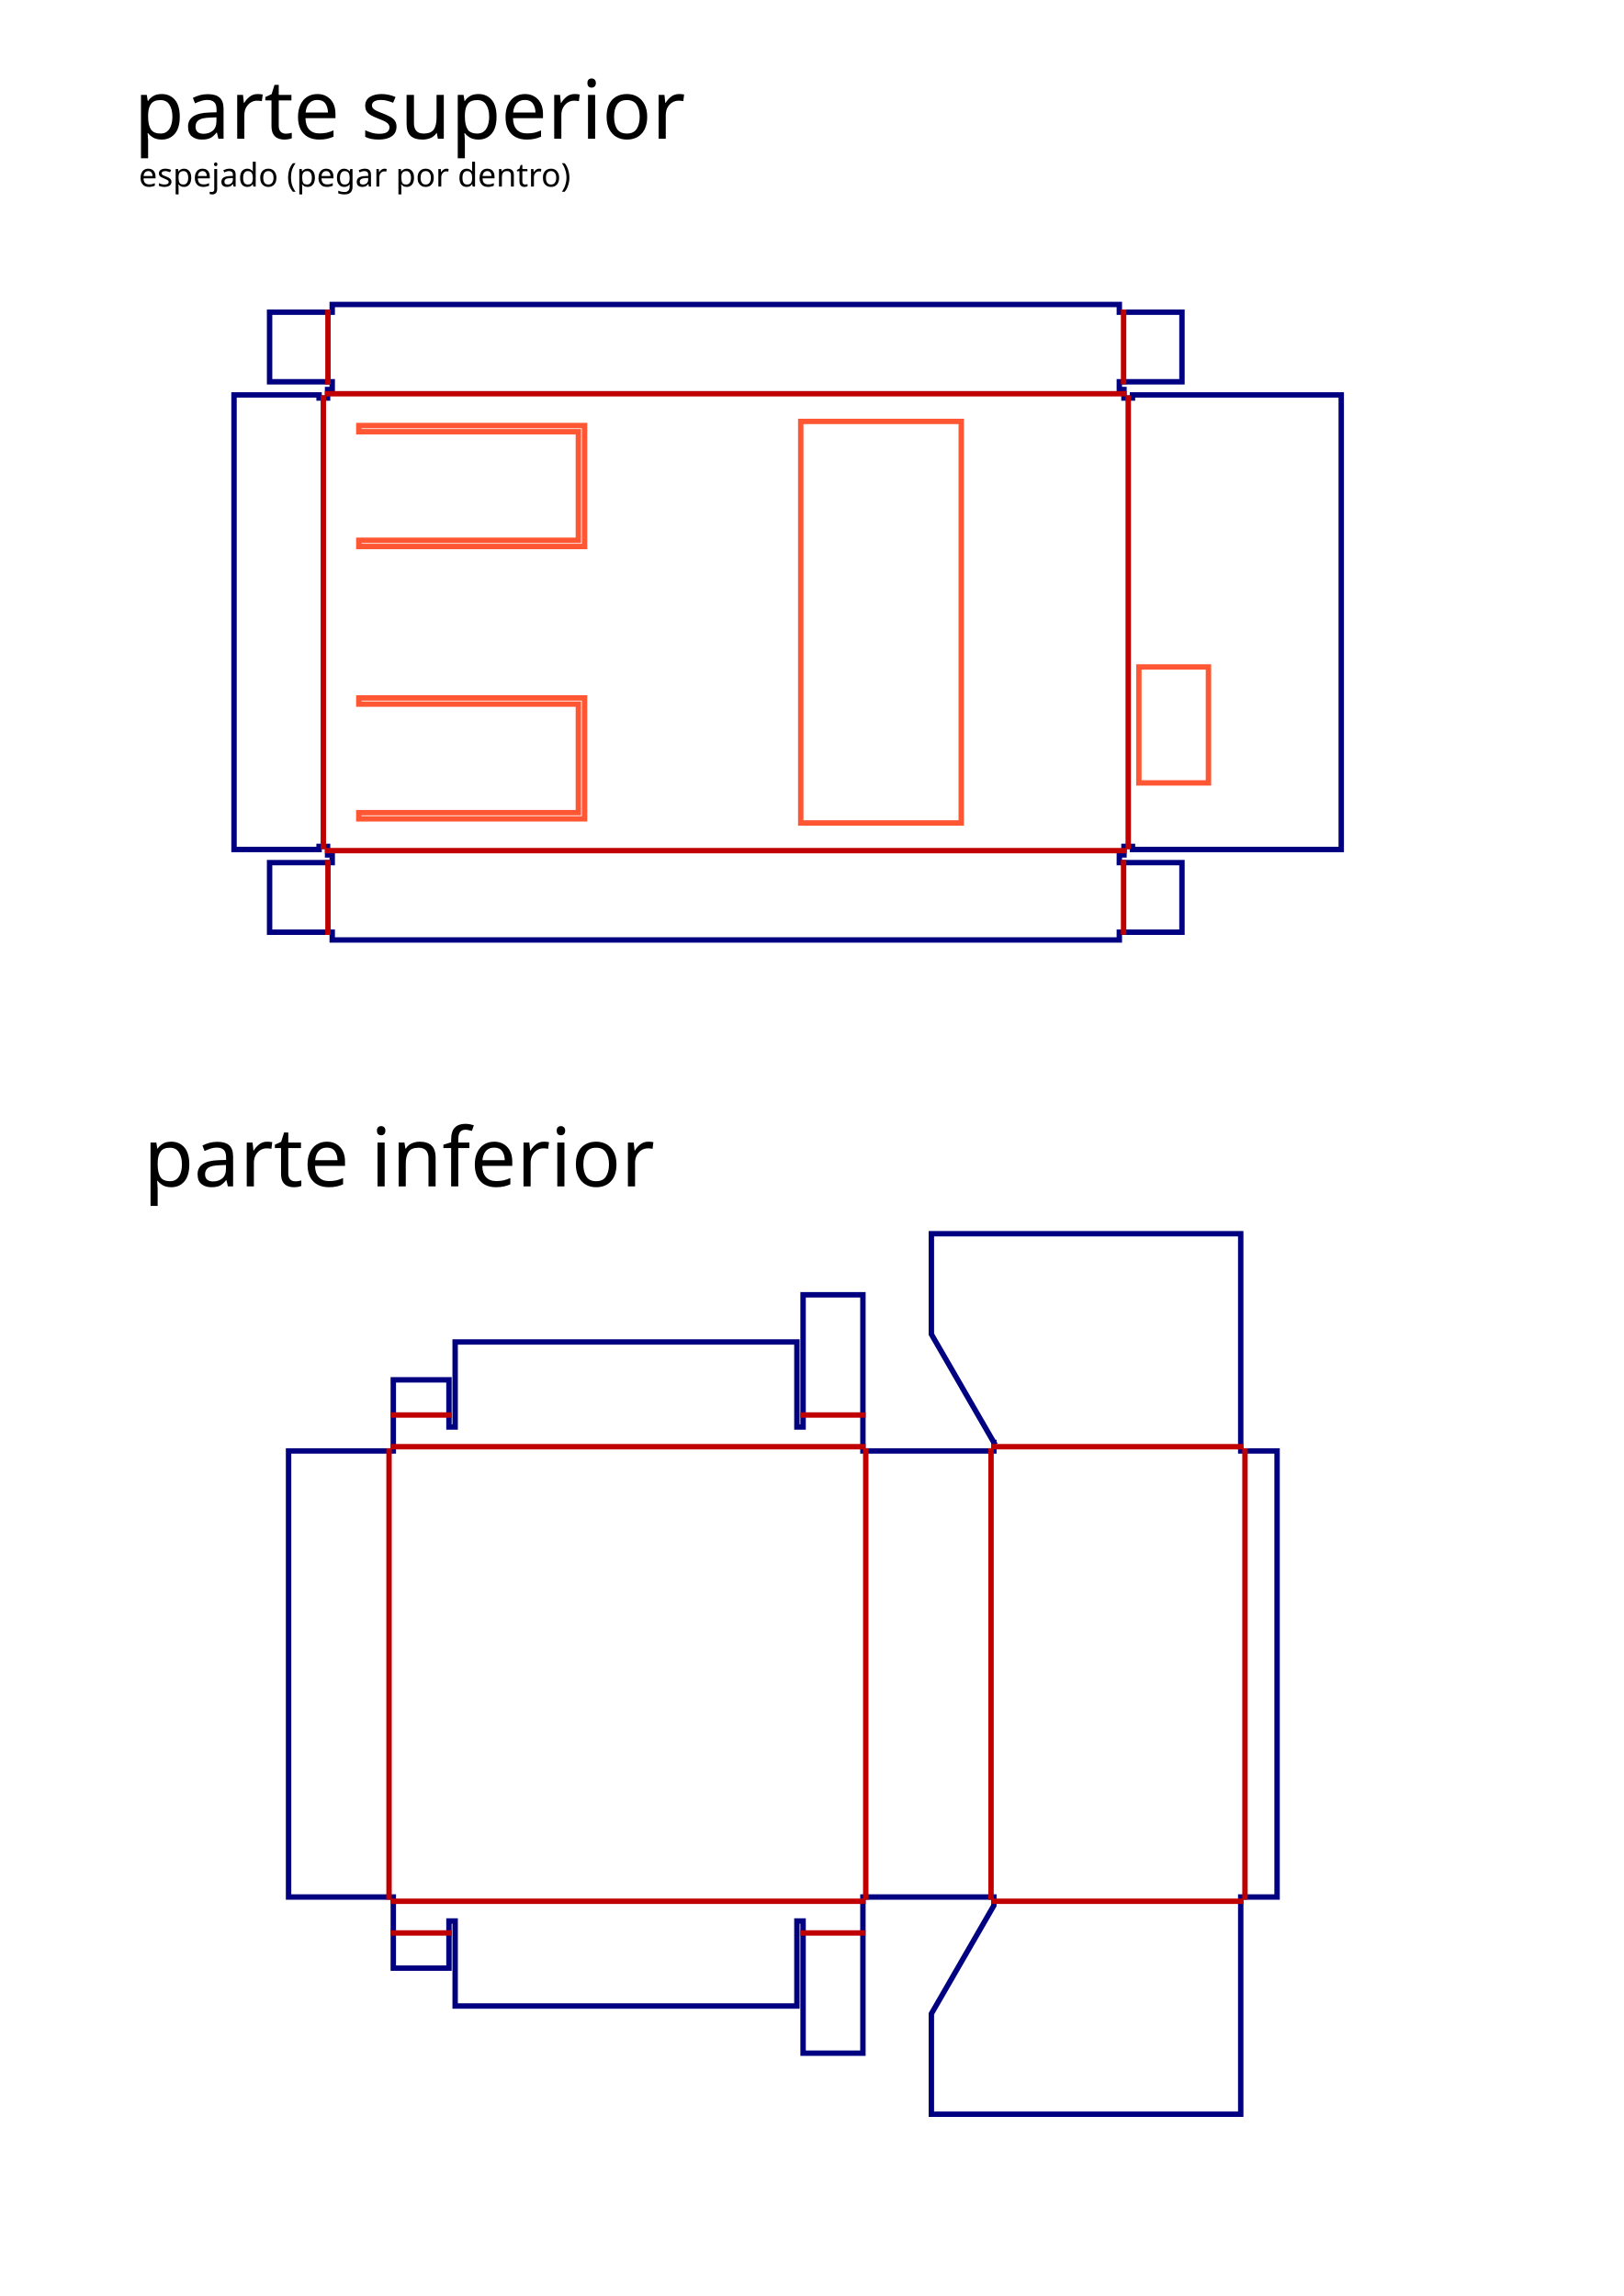
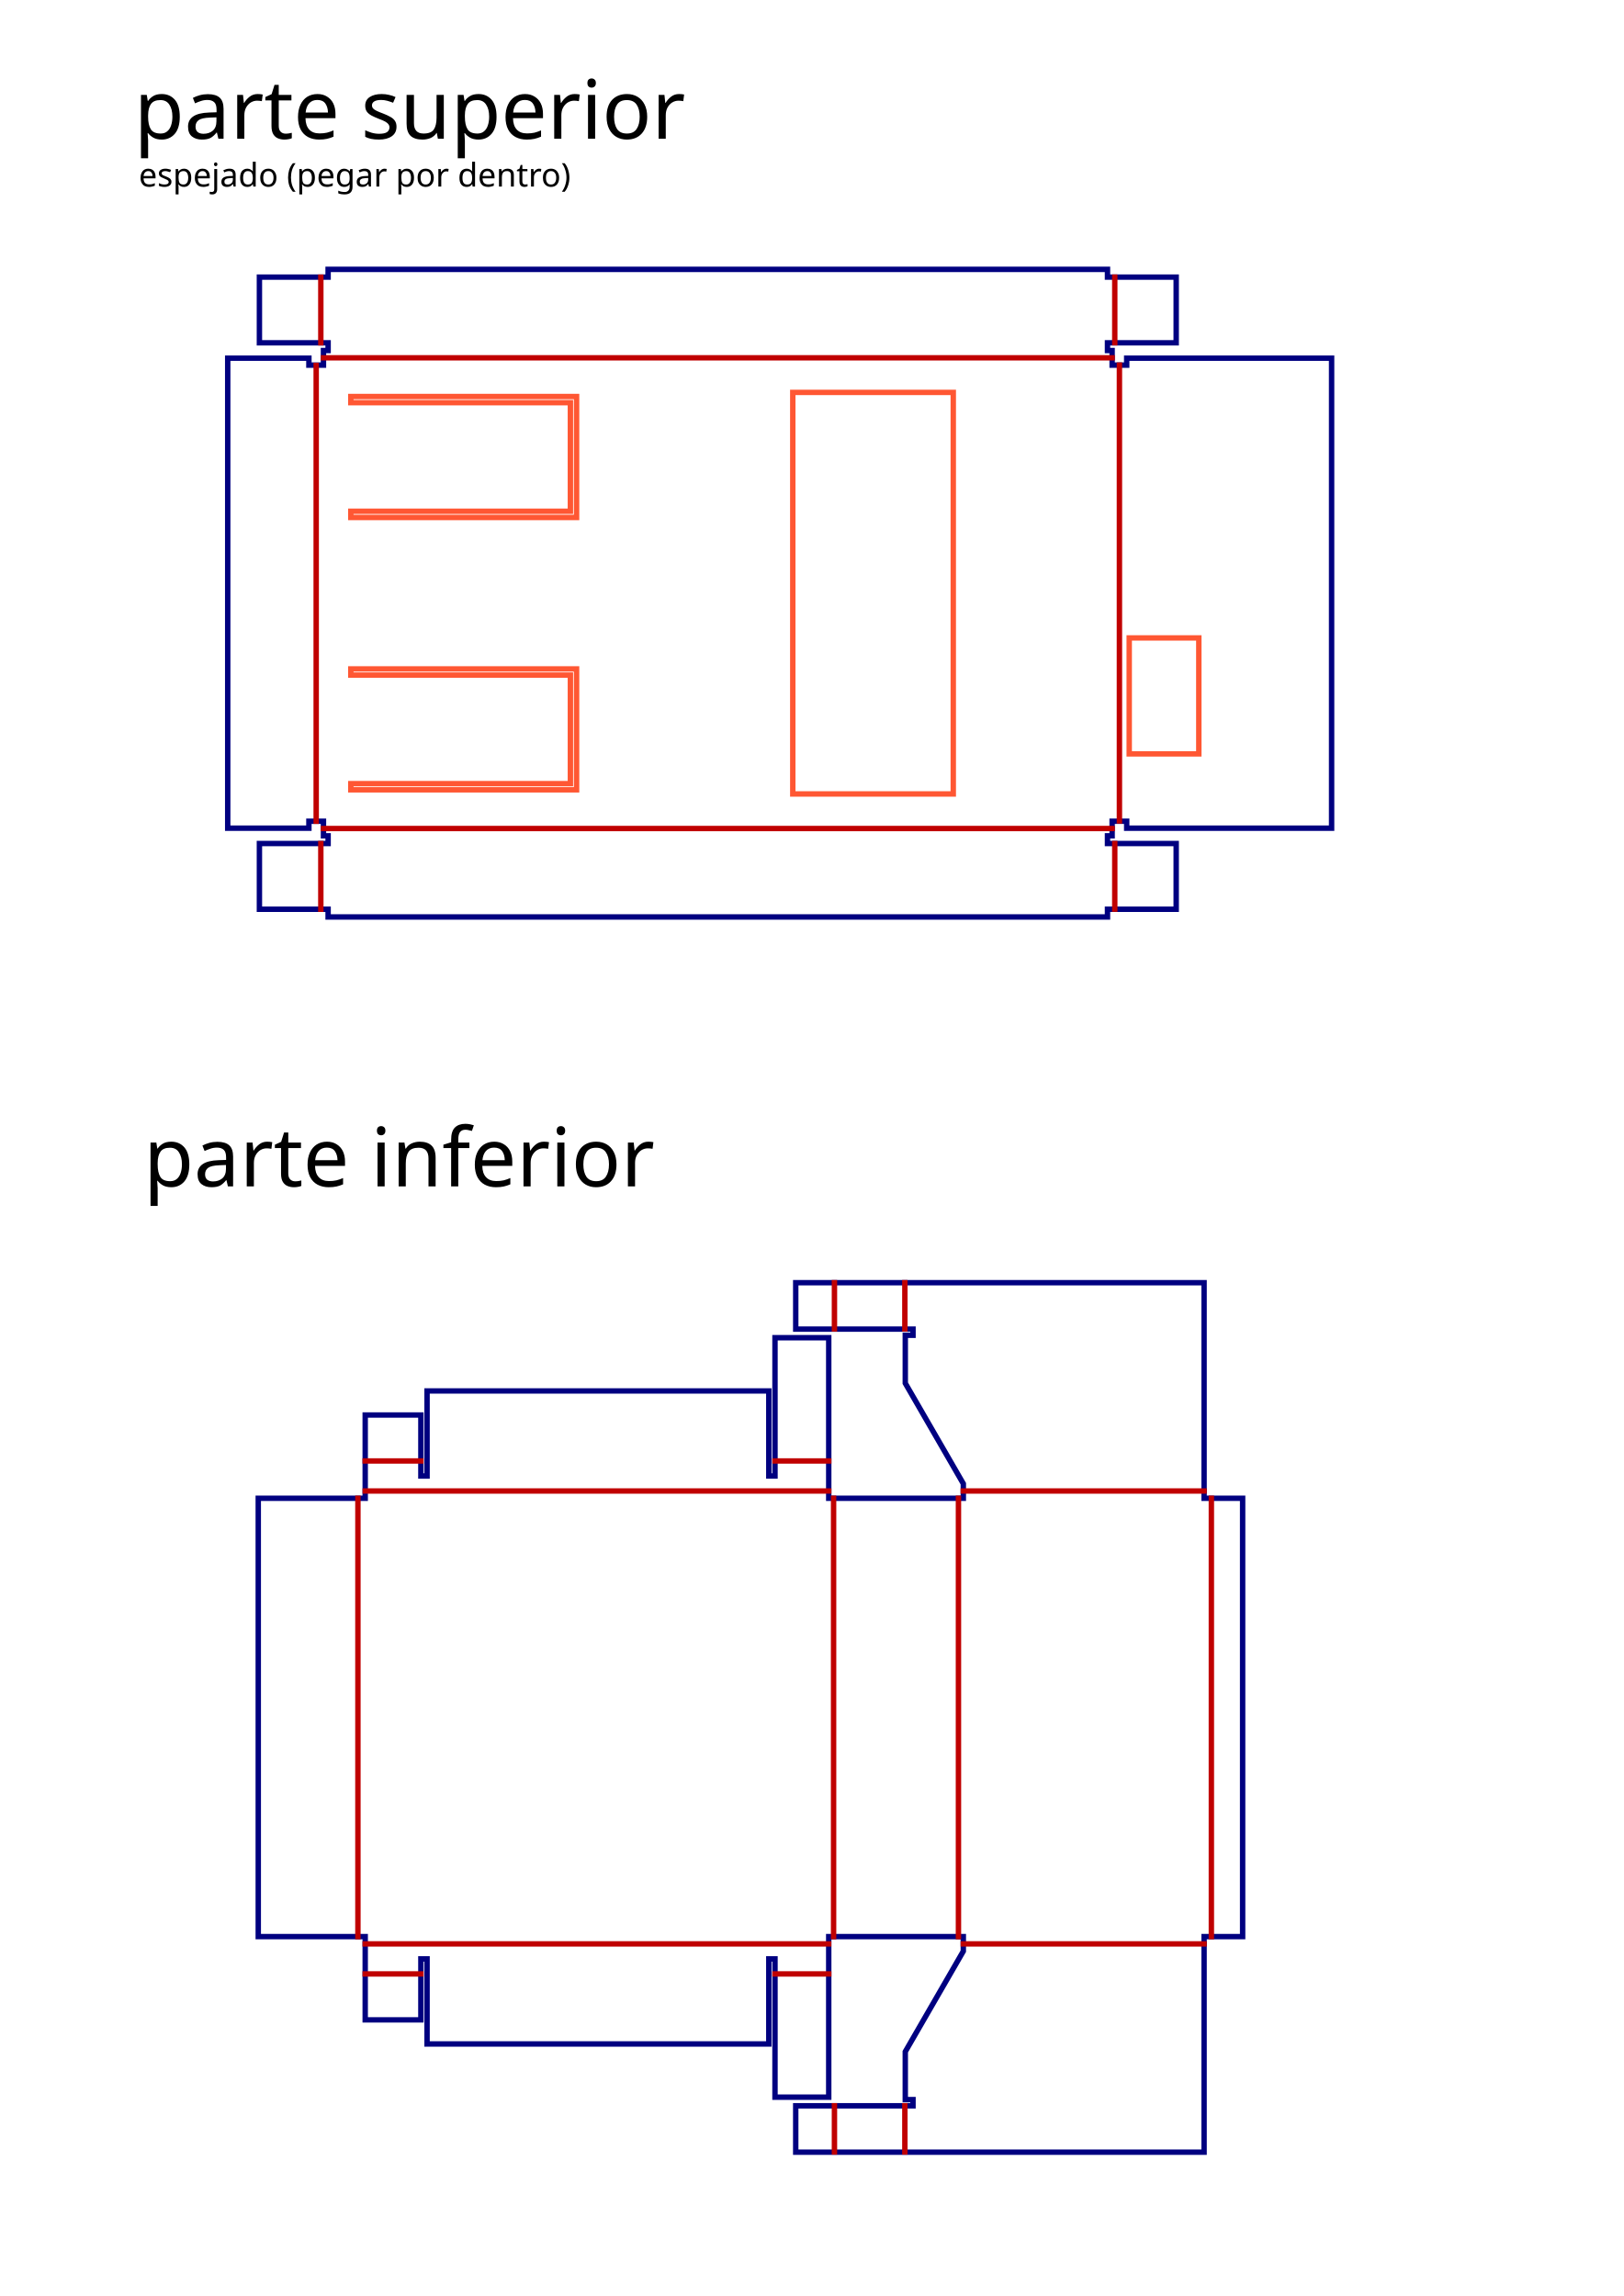
<svg xmlns="http://www.w3.org/2000/svg" width="210mm" height="297mm" viewBox="0 0 210 297" version="1.1" id="svg1">
  <defs id="defs1" />
  <g id="layer1">
-     <g id="g1" transform="matrix(0,1,1,0,268.0436,-245.3911)">
-       <g id="Part__Part2DObjectPython" transform="matrix(1,0,0,-1,284.7771,-94.57588)">
-         <path id="Part__Part2DObjectPython_w0000" d="m 72.199,27.6 v 1.1 h -1 v -0.6 H 70.1 V 27 h 0.4 V 0 h -58.8 v 27 h 0.4 v 1.1 H 11 v 0.6 H 10 V 27.6 20.6 H 1 v 7 1.1 H 0 V 130.5 h 1 v 1.1 7 h 9 v -7 -1.1 h 1 v 0.6 h 1.1 v 1.1 h -0.4 v 11 h 58.8 v -11 h -0.4 v -1.1 h 1.1 v -0.6 h 1 v 1.1 7 h 9 v -7 -1.1 h 1 V 28.7 h -1 V 27.6 v -7 h -9 v 7" stroke="#000080" stroke-width="0.7 px" style="fill:none;fill-opacity:1;fill-rule:evenodd;stroke-width:0.7;stroke-linecap:square;stroke-miterlimit:4;stroke-dasharray:none" />
-       </g>
-       <g id="Part__Part2DObjectPython001" transform="matrix(1,0,0,-1,284.7771,-94.57588)">
-         <path id="Part__Part2DObjectPython001_w0000" d="M 11.55,131.1 V 28.1" stroke="#c00000" stroke-width="0.7 px" style="fill:none;fill-opacity:1;fill-rule:evenodd;stroke-width:0.7;stroke-linecap:square;stroke-miterlimit:4;stroke-dasharray:0.09, 0.05, 0.02, 0.05" />
-         <path id="Part__Part2DObjectPython001_w0001" d="m 70.1,131.649 h -58" stroke="#c00000" stroke-width="0.7 px" style="fill:none;fill-opacity:1;fill-rule:evenodd;stroke-width:0.7;stroke-linecap:square;stroke-miterlimit:4;stroke-dasharray:0.09, 0.05, 0.02, 0.05" />
-         <path id="Part__Part2DObjectPython001_w0002" d="m 12.1,27.55 h 58" stroke="#c00000" stroke-width="0.7 px" style="fill:none;fill-opacity:1;fill-rule:evenodd;stroke-width:0.7;stroke-linecap:square;stroke-miterlimit:4;stroke-dasharray:0.09, 0.05, 0.02, 0.05" />
-         <path id="Part__Part2DObjectPython001_w0003" d="M 70.649,28.1 V 131.1" stroke="#c00000" stroke-width="0.7 px" style="fill:none;fill-opacity:1;fill-rule:evenodd;stroke-width:0.7;stroke-linecap:square;stroke-miterlimit:4;stroke-dasharray:0.09, 0.05, 0.02, 0.05" />
-         <path id="Part__Part2DObjectPython001_w0004" d="M 10,131.049 H 1" stroke="#c00000" stroke-width="0.7 px" style="fill:none;fill-opacity:1;fill-rule:evenodd;stroke-width:0.7;stroke-linecap:square;stroke-miterlimit:4;stroke-dasharray:0.09, 0.05, 0.02, 0.05" />
-         <path id="Part__Part2DObjectPython001_w0005" d="m 1,28.15 h 9" stroke="#c00000" stroke-width="0.7 px" style="fill:none;fill-opacity:1;fill-rule:evenodd;stroke-width:0.7;stroke-linecap:square;stroke-miterlimit:4;stroke-dasharray:0.09, 0.05, 0.02, 0.05" />
-         <path id="Part__Part2DObjectPython001_w0006" d="m 81.199,131.049 h -9" stroke="#c00000" stroke-width="0.7 px" style="fill:none;fill-opacity:1;fill-rule:evenodd;stroke-width:0.7;stroke-linecap:square;stroke-miterlimit:4;stroke-dasharray:0.09, 0.05, 0.02, 0.05" />
-         <path id="Part__Part2DObjectPython001_w0007" d="m 72.199,28.15 h 9" stroke="#c00000" stroke-width="0.7 px" style="fill:none;fill-opacity:1;fill-rule:evenodd;stroke-width:0.7;stroke-linecap:square;stroke-miterlimit:4;stroke-dasharray:0.09, 0.05, 0.02, 0.05" />
-       </g>
-       <g id="Part__Part2DObjectPython002" transform="matrix(1,0,0,-1,284.7771,-94.57588)">
-         <path id="Part__Part2DObjectPython002_w0000" d="M 67.071,49.145 H 15.128 v 20.758 h 51.944 v -20.758" stroke="#ff5733" stroke-width="0.7 px" style="fill:none;fill-opacity:1;fill-rule:evenodd;stroke-width:0.7;stroke-linecap:square;stroke-miterlimit:4;stroke-dasharray:none" />
-         <path id="Part__Part2DObjectPython002_w0001" d="M 50.895,127.06 V 97.863 h 15.643 v 29.197 m 0,0 h -0.8 V 98.663 H 51.695 v 28.397 m 0,0 h -0.8" stroke="#ff5733" stroke-width="0.7 px" style="fill:none;fill-opacity:1;fill-rule:evenodd;stroke-width:0.7;stroke-linecap:square;stroke-miterlimit:4;stroke-dasharray:none" />
-         <path id="Part__Part2DObjectPython002_w0002" d="M 30.505,127.06 V 98.663 H 16.462 v 28.397 m 0,0 h -0.8 V 97.863 h 15.643 v 29.197 m 0,0 h -0.8" stroke="#ff5733" stroke-width="0.7 px" style="fill:none;fill-opacity:1;fill-rule:evenodd;stroke-width:0.7;stroke-linecap:square;stroke-miterlimit:4;stroke-dasharray:none" />
-         <path id="Part__Part2DObjectPython002_w0003" d="m 46.887,26.174 v -9 h 15 v 9 h -15" stroke="#ff5733" stroke-width="0.7 px" style="fill:none;fill-opacity:1;fill-rule:evenodd;stroke-width:0.7;stroke-linecap:square;stroke-miterlimit:4;stroke-dasharray:none" />
-       </g>
-     </g>
-     <g id="g2" transform="translate(36.04194,158.3104)">
-       <g id="Part__Part2DObjectPython-3" transform="matrix(1,0,0,-1,1.278472,115.1776)">
-         <path id="Part__Part2DObjectPython_w0000-9" d="m 91.22,86.899 v -1.1 h -0.733 -15.47 -0.733 v 1.1 3 1.1 15 h -7.738 v -15 -1.1 -1 h -0.8 v 11 h -44.2 v -11 h -0.8 v 1 1.1 4 h -7.2 v -4 -1.1 -3 -1.1 H 12.446 0 v -57.7 h 12.446 1.1 V 27 v -3 -1.1 -4 h 7.2 v 4 V 24 25 h 0.8 V 14 h 44.2 v 11 h 0.8 V 24 22.9 7.9 h 7.738 V 22.9 24 v 3 1.1 h 0.733 15.47 0.733 V 27 L 83.137,13 V 0 h 40.011 v 27 1.1 h 1.1 3.6 v 57.7 h -3.6 -1.1 v 1.1 27 H 83.137 v -13 l 8.083,-14" stroke="#000080" stroke-width="0.7 px" style="fill:none;fill-opacity:1;fill-rule:evenodd;stroke-width:0.7;stroke-linecap:square;stroke-miterlimit:4;stroke-dasharray:none" />
-       </g>
-       <g id="Part__Part2DObjectPython001-5" transform="matrix(1,0,0,-1,1.278472,115.1776)">
-         <path id="Part__Part2DObjectPython001_w0000-2" d="m 74.65,28.1 v 57.7" stroke="#c00000" stroke-width="0.7 px" style="fill:none;fill-opacity:1;fill-rule:evenodd;stroke-width:0.7;stroke-linecap:square;stroke-miterlimit:4;stroke-dasharray:0.09, 0.05, 0.02, 0.05" />
-         <path id="Part__Part2DObjectPython001_w0001-2" d="m 12.996,85.8 v -57.7" stroke="#c00000" stroke-width="0.7 px" style="fill:none;fill-opacity:1;fill-rule:evenodd;stroke-width:0.7;stroke-linecap:square;stroke-miterlimit:4;stroke-dasharray:0.09, 0.05, 0.02, 0.05" />
-         <path id="Part__Part2DObjectPython001_w0002-7" d="M 13.545,27.55 H 74.284" stroke="#c00000" stroke-width="0.7 px" style="fill:none;fill-opacity:1;fill-rule:evenodd;stroke-width:0.7;stroke-linecap:square;stroke-miterlimit:4;stroke-dasharray:0.09, 0.05, 0.02, 0.05" />
-         <path id="Part__Part2DObjectPython001_w0003-3" d="M 74.284,86.349 H 13.545" stroke="#c00000" stroke-width="0.7 px" style="fill:none;fill-opacity:1;fill-rule:evenodd;stroke-width:0.7;stroke-linecap:square;stroke-miterlimit:4;stroke-dasharray:0.09, 0.05, 0.02, 0.05" />
-         <path id="Part__Part2DObjectPython001_w0004-7" d="m 90.853,28.1 v 57.7" stroke="#c00000" stroke-width="0.7 px" style="fill:none;fill-opacity:1;fill-rule:evenodd;stroke-width:0.7;stroke-linecap:square;stroke-miterlimit:4;stroke-dasharray:0.09, 0.05, 0.02, 0.05" />
-         <path id="Part__Part2DObjectPython001_w0005-9" d="m 66.545,23.45 h 7.738" stroke="#c00000" stroke-width="0.7 px" style="fill:none;fill-opacity:1;fill-rule:evenodd;stroke-width:0.7;stroke-linecap:square;stroke-miterlimit:4;stroke-dasharray:0.09, 0.05, 0.02, 0.05" />
-         <path id="Part__Part2DObjectPython001_w0006-0" d="m 13.545,23.45 h 7.2" stroke="#c00000" stroke-width="0.7 px" style="fill:none;fill-opacity:1;fill-rule:evenodd;stroke-width:0.7;stroke-linecap:square;stroke-miterlimit:4;stroke-dasharray:0.09, 0.05, 0.02, 0.05" />
-         <path id="Part__Part2DObjectPython001_w0007-2" d="M 74.284,90.449 H 66.545" stroke="#c00000" stroke-width="0.7 px" style="fill:none;fill-opacity:1;fill-rule:evenodd;stroke-width:0.7;stroke-linecap:square;stroke-miterlimit:4;stroke-dasharray:0.09, 0.05, 0.02, 0.05" />
-         <path id="Part__Part2DObjectPython001_w0008" d="m 20.745,90.449 h -7.2" stroke="#c00000" stroke-width="0.7 px" style="fill:none;fill-opacity:1;fill-rule:evenodd;stroke-width:0.7;stroke-linecap:square;stroke-miterlimit:4;stroke-dasharray:0.09, 0.05, 0.02, 0.05" />
-         <path id="Part__Part2DObjectPython001_w0009" d="m 123.697,28.1 v 57.7" stroke="#c00000" stroke-width="0.7 px" style="fill:none;fill-opacity:1;fill-rule:evenodd;stroke-width:0.7;stroke-linecap:square;stroke-miterlimit:4;stroke-dasharray:0.09, 0.05, 0.02, 0.05" />
-         <path id="Part__Part2DObjectPython001_w0010" d="M 91.22,27.55 H 123.147" stroke="#c00000" stroke-width="0.7 px" style="fill:none;fill-opacity:1;fill-rule:evenodd;stroke-width:0.7;stroke-linecap:square;stroke-miterlimit:4;stroke-dasharray:0.09, 0.05, 0.02, 0.05" />
-         <path id="Part__Part2DObjectPython001_w0011" d="M 123.147,86.349 H 91.22" stroke="#c00000" stroke-width="0.7 px" style="fill:none;fill-opacity:1;fill-rule:evenodd;stroke-width:0.7;stroke-linecap:square;stroke-miterlimit:4;stroke-dasharray:0.09, 0.05, 0.02, 0.05" />
-       </g>
-     </g>
    <text xml:space="preserve" style="font-style:normal;font-weight:normal;font-size:10.583px;line-height:1.25;font-family:sans-serif;fill:#000000;fill-opacity:1;stroke:none;stroke-width:0.265" x="17.327" y="17.946" id="text1">
      <tspan id="tspan1" style="stroke-width:0.265" x="17.327" y="17.946">parte superior</tspan>
    </text>
    <text xml:space="preserve" style="font-style:normal;font-weight:normal;font-size:10.583px;line-height:1.25;font-family:sans-serif;fill:#000000;fill-opacity:1;stroke:none;stroke-width:0.265" x="18.564" y="153.466" id="text2">
      <tspan id="tspan2" style="stroke-width:0.265" x="18.564" y="153.466">parte inferior</tspan>
    </text>
    <text xml:space="preserve" style="font-style:normal;font-weight:normal;font-size:10.583px;line-height:1.25;font-family:sans-serif;fill:#000000;fill-opacity:1;stroke:none;stroke-width:0.265" x="17.946" y="24.134" id="text3">
      <tspan id="tspan3" style="font-style:normal;font-variant:normal;font-weight:normal;font-stretch:normal;font-size:4.233px;font-family:Sans;-inkscape-font-specification:'Sans, Normal';font-variant-ligatures:normal;font-variant-caps:normal;font-variant-numeric:normal;font-variant-east-asian:normal;stroke-width:0.265" x="17.946" y="24.134">espejado (pegar por dentro)</tspan>
    </text>
+     <g id="g3" transform="matrix(0,1,1,0,-27.25553,217.8508)">
+       <g id="Part__Part2DObjectPython-2" transform="matrix(1,0,0,-1,-183.0062,199.4762)">
+         <path id="Part__Part2DObjectPython_w0000-1" d="m 74.27,27.1 v 1.885 h -1 v -0.6 H 71.385 V 26.5 h 0.9 V 0 h -60.8 v 26.5 h 0.9 v 1.885 H 10.5 v 0.6 h -1 V 27.1 20.1 H 1 v 7 1.885 H 0 V 129.785 h 1 v 1.885 7 h 8.5 v -7 -1.885 h 1 v 0.6 h 1.885 v 1.885 h -0.9 v 10.5 h 60.8 v -10.5 h -0.9 v -1.885 h 1.885 v -0.6 h 1 v 1.885 7 h 8.5 v -7 -1.885 h 1 V 28.985 h -1 V 27.1 v -7 h -8.5 v 7" stroke="#000080" stroke-width="0.7 px" style="fill:none;fill-opacity:1;fill-rule:evenodd;stroke-width:0.7;stroke-linecap:square;stroke-miterlimit:4;stroke-dasharray:none" />
+       </g>
+       <g id="Part__Part2DObjectPython001-0" transform="matrix(1,0,0,-1,-183.0062,199.4762)">
+         <path id="Part__Part2DObjectPython001_w0000-1" d="M 11.442,130.385 V 28.385" stroke="#c00000" stroke-width="0.7 px" style="fill:none;fill-opacity:1;fill-rule:evenodd;stroke-width:0.7;stroke-linecap:square;stroke-miterlimit:4;stroke-dasharray:0.09, 0.05, 0.02, 0.05" />
+         <path id="Part__Part2DObjectPython001_w0001-8" d="m 71.385,131.327 h -59" stroke="#c00000" stroke-width="0.7 px" style="fill:none;fill-opacity:1;fill-rule:evenodd;stroke-width:0.7;stroke-linecap:square;stroke-miterlimit:4;stroke-dasharray:0.09, 0.05, 0.02, 0.05" />
+         <path id="Part__Part2DObjectPython001_w0002-76" d="m 12.385,27.442 h 59" stroke="#c00000" stroke-width="0.7 px" style="fill:none;fill-opacity:1;fill-rule:evenodd;stroke-width:0.7;stroke-linecap:square;stroke-miterlimit:4;stroke-dasharray:0.09, 0.05, 0.02, 0.05" />
+         <path id="Part__Part2DObjectPython001_w0003-0" d="M 72.327,28.385 V 130.385" stroke="#c00000" stroke-width="0.7 px" style="fill:none;fill-opacity:1;fill-rule:evenodd;stroke-width:0.7;stroke-linecap:square;stroke-miterlimit:4;stroke-dasharray:0.09, 0.05, 0.02, 0.05" />
+         <path id="Part__Part2DObjectPython001_w0004-0" d="M 9.5,130.727 H 1" stroke="#c00000" stroke-width="0.7 px" style="fill:none;fill-opacity:1;fill-rule:evenodd;stroke-width:0.7;stroke-linecap:square;stroke-miterlimit:4;stroke-dasharray:0.09, 0.05, 0.02, 0.05" />
+         <path id="Part__Part2DObjectPython001_w0005-95" d="M 1,28.042 H 9.5" stroke="#c00000" stroke-width="0.7 px" style="fill:none;fill-opacity:1;fill-rule:evenodd;stroke-width:0.7;stroke-linecap:square;stroke-miterlimit:4;stroke-dasharray:0.09, 0.05, 0.02, 0.05" />
+         <path id="Part__Part2DObjectPython001_w0006-6" d="m 82.77,130.727 h -8.5" stroke="#c00000" stroke-width="0.7 px" style="fill:none;fill-opacity:1;fill-rule:evenodd;stroke-width:0.7;stroke-linecap:square;stroke-miterlimit:4;stroke-dasharray:0.09, 0.05, 0.02, 0.05" />
+         <path id="Part__Part2DObjectPython001_w0007-28" d="m 74.27,28.042 h 8.5" stroke="#c00000" stroke-width="0.7 px" style="fill:none;fill-opacity:1;fill-rule:evenodd;stroke-width:0.7;stroke-linecap:square;stroke-miterlimit:4;stroke-dasharray:0.09, 0.05, 0.02, 0.05" />
+       </g>
+       <g id="Part__Part2DObjectPython002-9" transform="matrix(1,0,0,-1,-183.0062,199.4762)">
+         <path id="Part__Part2DObjectPython002_w0000-4" d="M 67.857,48.93 H 15.913 v 20.758 h 51.944 v -20.758" stroke="#ff5733" stroke-width="0.7 px" style="fill:none;fill-opacity:1;fill-rule:evenodd;stroke-width:0.7;stroke-linecap:square;stroke-miterlimit:4;stroke-dasharray:none" />
+         <path id="Part__Part2DObjectPython002_w0001-3" d="M 51.68,126.846 V 97.649 h 15.643 v 29.197 m 0,0 h -0.8 V 98.449 H 52.48 v 28.397 m 0,0 h -0.8" stroke="#ff5733" stroke-width="0.7 px" style="fill:none;fill-opacity:1;fill-rule:evenodd;stroke-width:0.7;stroke-linecap:square;stroke-miterlimit:4;stroke-dasharray:none" />
+         <path id="Part__Part2DObjectPython002_w0002-9" d="M 31.29,126.846 V 98.449 H 17.247 v 28.397 m 0,0 h -0.8 V 97.649 h 15.643 v 29.197 m 0,0 h -0.8" stroke="#ff5733" stroke-width="0.7 px" style="fill:none;fill-opacity:1;fill-rule:evenodd;stroke-width:0.7;stroke-linecap:square;stroke-miterlimit:4;stroke-dasharray:none" />
+         <path id="Part__Part2DObjectPython002_w0003-0" d="m 47.672,26.174 v -9 h 15 v 9 h -15" stroke="#ff5733" stroke-width="0.7 px" style="fill:none;fill-opacity:1;fill-rule:evenodd;stroke-width:0.7;stroke-linecap:square;stroke-miterlimit:4;stroke-dasharray:none" />
+       </g>
+     </g>
+     <g id="g4" transform="translate(253.7145,52.59934)">
+       <g id="Part__Part2DObjectPython" transform="matrix(1,0,0,-1,-220.3125,225.797)">
+         <path id="Part__Part2DObjectPython_w0000" d="m 69.512,0 v 6 h 4.955 0.107 9 0.107 1 v 0.8 h -1 V 13 l 7.506,13 v 1.885 H 89.93 75.037 73.78 V 26 24 22.115 7.115 H 66.831 V 22.115 24 25 h -0.8 V 14 h -44.2 v 11 h -0.8 v -1 -1.885 -5 h -7.2 v 5 V 24 26 27.885 H 11.946 0 v 56.7 h 11.946 1.885 v 1.885 2 1.885 5 h 7.2 v -5 -1.885 -1 h 0.8 v 11 h 44.2 v -11 h 0.8 v 1 1.885 15 h 6.95 v -15 -1.885 -2 -1.885 h 1.257 14.893 1.257 v 1.885 l -7.506,13 v 6.2 h 1 v 0.8 h -1 -0.107 -9 -0.107 -4.955 v 6 h 4.955 0.107 9 0.107 38.645 V 86.47 84.585 h 1.885 3.1 v -56.7 h -3.1 -1.885 V 26 0 h -38.645 -0.107 -9 -0.107 -4.955" stroke="#000080" stroke-width="0.7 px" style="fill:none;fill-opacity:1;fill-rule:evenodd;stroke-width:0.7;stroke-linecap:square;stroke-miterlimit:4;stroke-dasharray:none" />
+       </g>
+       <g id="Part__Part2DObjectPython001" transform="matrix(1,0,0,-1,-220.3125,225.797)">
+         <path id="Part__Part2DObjectPython001_w0000" d="M 13.831,26.942 H 73.78" stroke="#c00000" stroke-width="0.7 px" style="fill:none;fill-opacity:1;fill-rule:evenodd;stroke-width:0.7;stroke-linecap:square;stroke-miterlimit:4;stroke-dasharray:0.09, 0.05, 0.02, 0.05" />
+         <path id="Part__Part2DObjectPython001_w0001" d="m 74.409,27.885 v 56.7" stroke="#c00000" stroke-width="0.7 px" style="fill:none;fill-opacity:1;fill-rule:evenodd;stroke-width:0.7;stroke-linecap:square;stroke-miterlimit:4;stroke-dasharray:0.09, 0.05, 0.02, 0.05" />
+         <path id="Part__Part2DObjectPython001_w0002" d="m 12.888,84.585 v -56.7" stroke="#c00000" stroke-width="0.7 px" style="fill:none;fill-opacity:1;fill-rule:evenodd;stroke-width:0.7;stroke-linecap:square;stroke-miterlimit:4;stroke-dasharray:0.09, 0.05, 0.02, 0.05" />
+         <path id="Part__Part2DObjectPython001_w0003" d="M 73.78,85.527 H 13.831" stroke="#c00000" stroke-width="0.7 px" style="fill:none;fill-opacity:1;fill-rule:evenodd;stroke-width:0.7;stroke-linecap:square;stroke-miterlimit:4;stroke-dasharray:0.09, 0.05, 0.02, 0.05" />
+         <path id="Part__Part2DObjectPython001_w0004" d="m 66.831,23.058 h 6.95" stroke="#c00000" stroke-width="0.7 px" style="fill:none;fill-opacity:1;fill-rule:evenodd;stroke-width:0.7;stroke-linecap:square;stroke-miterlimit:4;stroke-dasharray:0.09, 0.05, 0.02, 0.05" />
+         <path id="Part__Part2DObjectPython001_w0005" d="m 13.831,23.058 h 7.2" stroke="#c00000" stroke-width="0.7 px" style="fill:none;fill-opacity:1;fill-rule:evenodd;stroke-width:0.7;stroke-linecap:square;stroke-miterlimit:4;stroke-dasharray:0.09, 0.05, 0.02, 0.05" />
+         <path id="Part__Part2DObjectPython001_w0006" d="m 90.558,27.885 v 56.7" stroke="#c00000" stroke-width="0.7 px" style="fill:none;fill-opacity:1;fill-rule:evenodd;stroke-width:0.7;stroke-linecap:square;stroke-miterlimit:4;stroke-dasharray:0.09, 0.05, 0.02, 0.05" />
+         <path id="Part__Part2DObjectPython001_w0007" d="M 73.78,89.412 H 66.831" stroke="#c00000" stroke-width="0.7 px" style="fill:none;fill-opacity:1;fill-rule:evenodd;stroke-width:0.7;stroke-linecap:square;stroke-miterlimit:4;stroke-dasharray:0.09, 0.05, 0.02, 0.05" />
+         <path id="Part__Part2DObjectPython001_w0008-8" d="m 21.031,89.412 h -7.2" stroke="#c00000" stroke-width="0.7 px" style="fill:none;fill-opacity:1;fill-rule:evenodd;stroke-width:0.7;stroke-linecap:square;stroke-miterlimit:4;stroke-dasharray:0.09, 0.05, 0.02, 0.05" />
+         <path id="Part__Part2DObjectPython001_w0009-4" d="m 123.268,27.885 v 56.7" stroke="#c00000" stroke-width="0.7 px" style="fill:none;fill-opacity:1;fill-rule:evenodd;stroke-width:0.7;stroke-linecap:square;stroke-miterlimit:4;stroke-dasharray:0.09, 0.05, 0.02, 0.05" />
+         <path id="Part__Part2DObjectPython001_w0010-0" d="M 122.325,85.527 H 91.186" stroke="#c00000" stroke-width="0.7 px" style="fill:none;fill-opacity:1;fill-rule:evenodd;stroke-width:0.7;stroke-linecap:square;stroke-miterlimit:4;stroke-dasharray:0.09, 0.05, 0.02, 0.05" />
+         <path id="Part__Part2DObjectPython001_w0011-4" d="M 91.186,26.942 H 122.325" stroke="#c00000" stroke-width="0.7 px" style="fill:none;fill-opacity:1;fill-rule:evenodd;stroke-width:0.7;stroke-linecap:square;stroke-miterlimit:4;stroke-dasharray:0.09, 0.05, 0.02, 0.05" />
+         <path id="Part__Part2DObjectPython001_w0012" d="m 83.627,112.47 v -6" stroke="#c00000" stroke-width="0.7 px" style="fill:none;fill-opacity:1;fill-rule:evenodd;stroke-width:0.7;stroke-linecap:square;stroke-miterlimit:4;stroke-dasharray:0.09, 0.05, 0.02, 0.05" />
+         <path id="Part__Part2DObjectPython001_w0013" d="M 83.627,6 V 0" stroke="#c00000" stroke-width="0.7 px" style="fill:none;fill-opacity:1;fill-rule:evenodd;stroke-width:0.7;stroke-linecap:square;stroke-miterlimit:4;stroke-dasharray:0.09, 0.05, 0.02, 0.05" />
+         <path id="Part__Part2DObjectPython001_w0014" d="m 74.52,112.47 v -6" stroke="#c00000" stroke-width="0.7 px" style="fill:none;fill-opacity:1;fill-rule:evenodd;stroke-width:0.7;stroke-linecap:square;stroke-miterlimit:4;stroke-dasharray:0.09, 0.05, 0.02, 0.05" />
+         <path id="Part__Part2DObjectPython001_w0015" d="M 74.52,6 V 0" stroke="#c00000" stroke-width="0.7 px" style="fill:none;fill-opacity:1;fill-rule:evenodd;stroke-width:0.7;stroke-linecap:square;stroke-miterlimit:4;stroke-dasharray:0.09, 0.05, 0.02, 0.05" />
+       </g>
+     </g>
  </g>
</svg>
